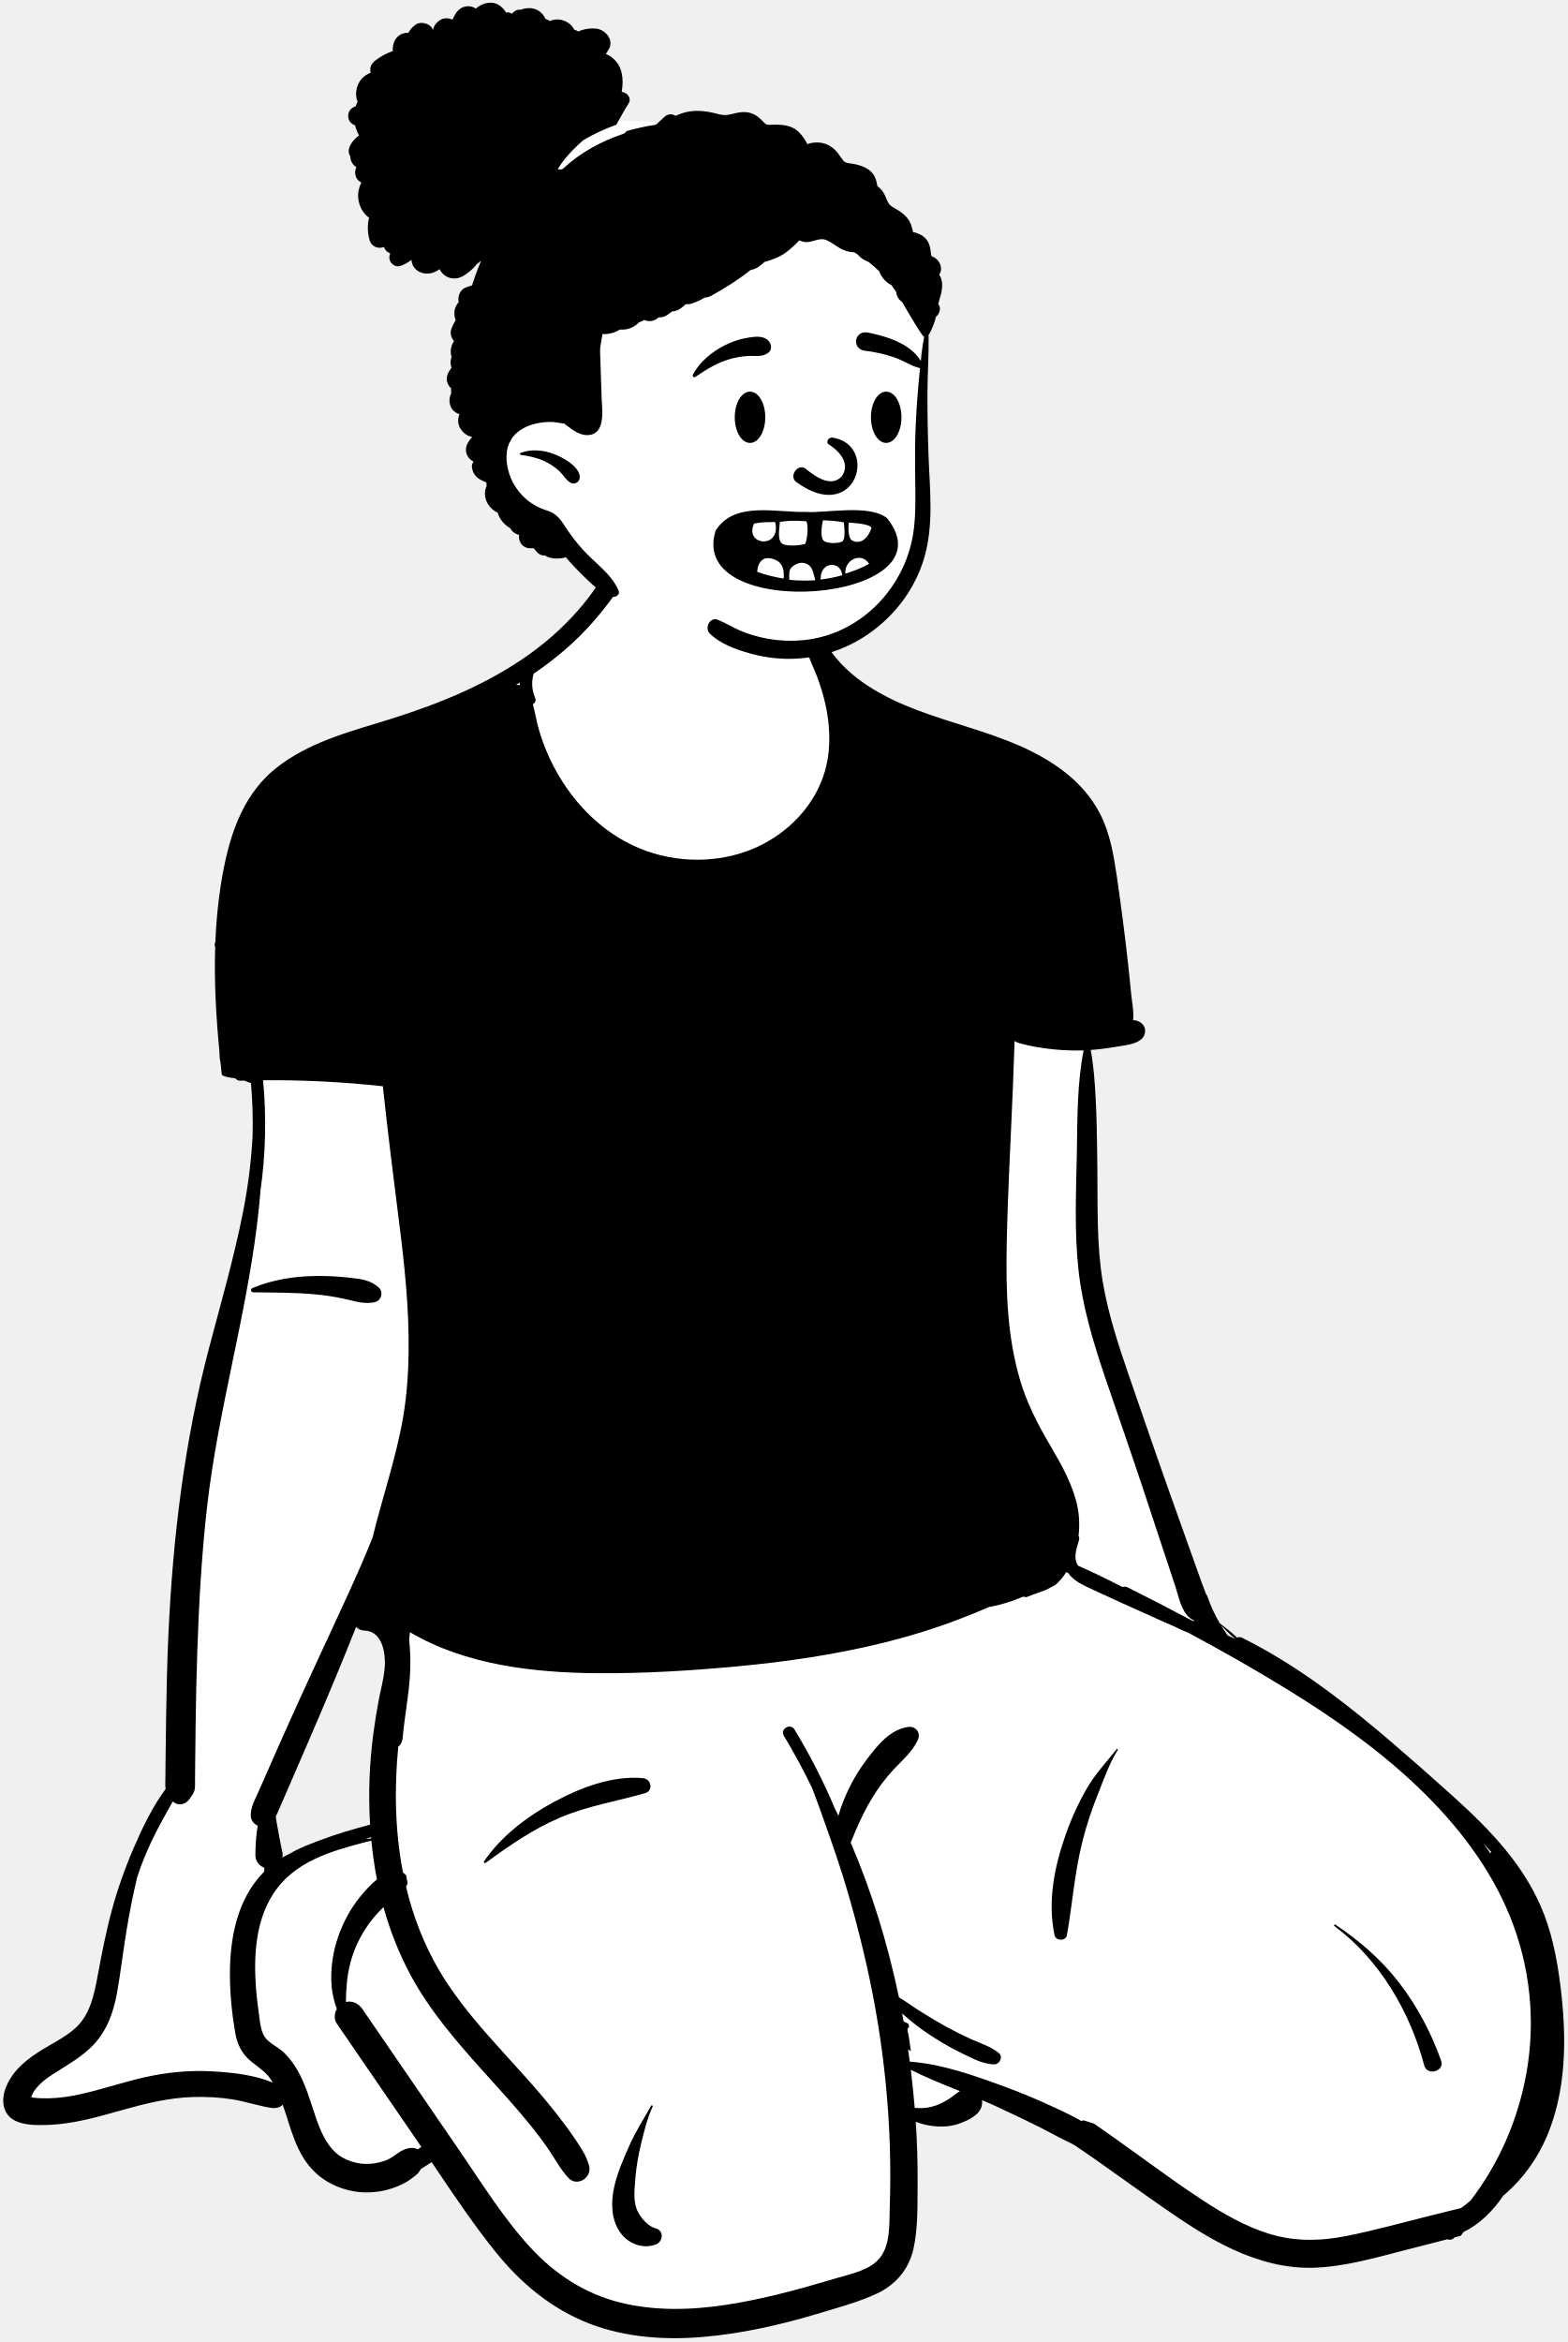
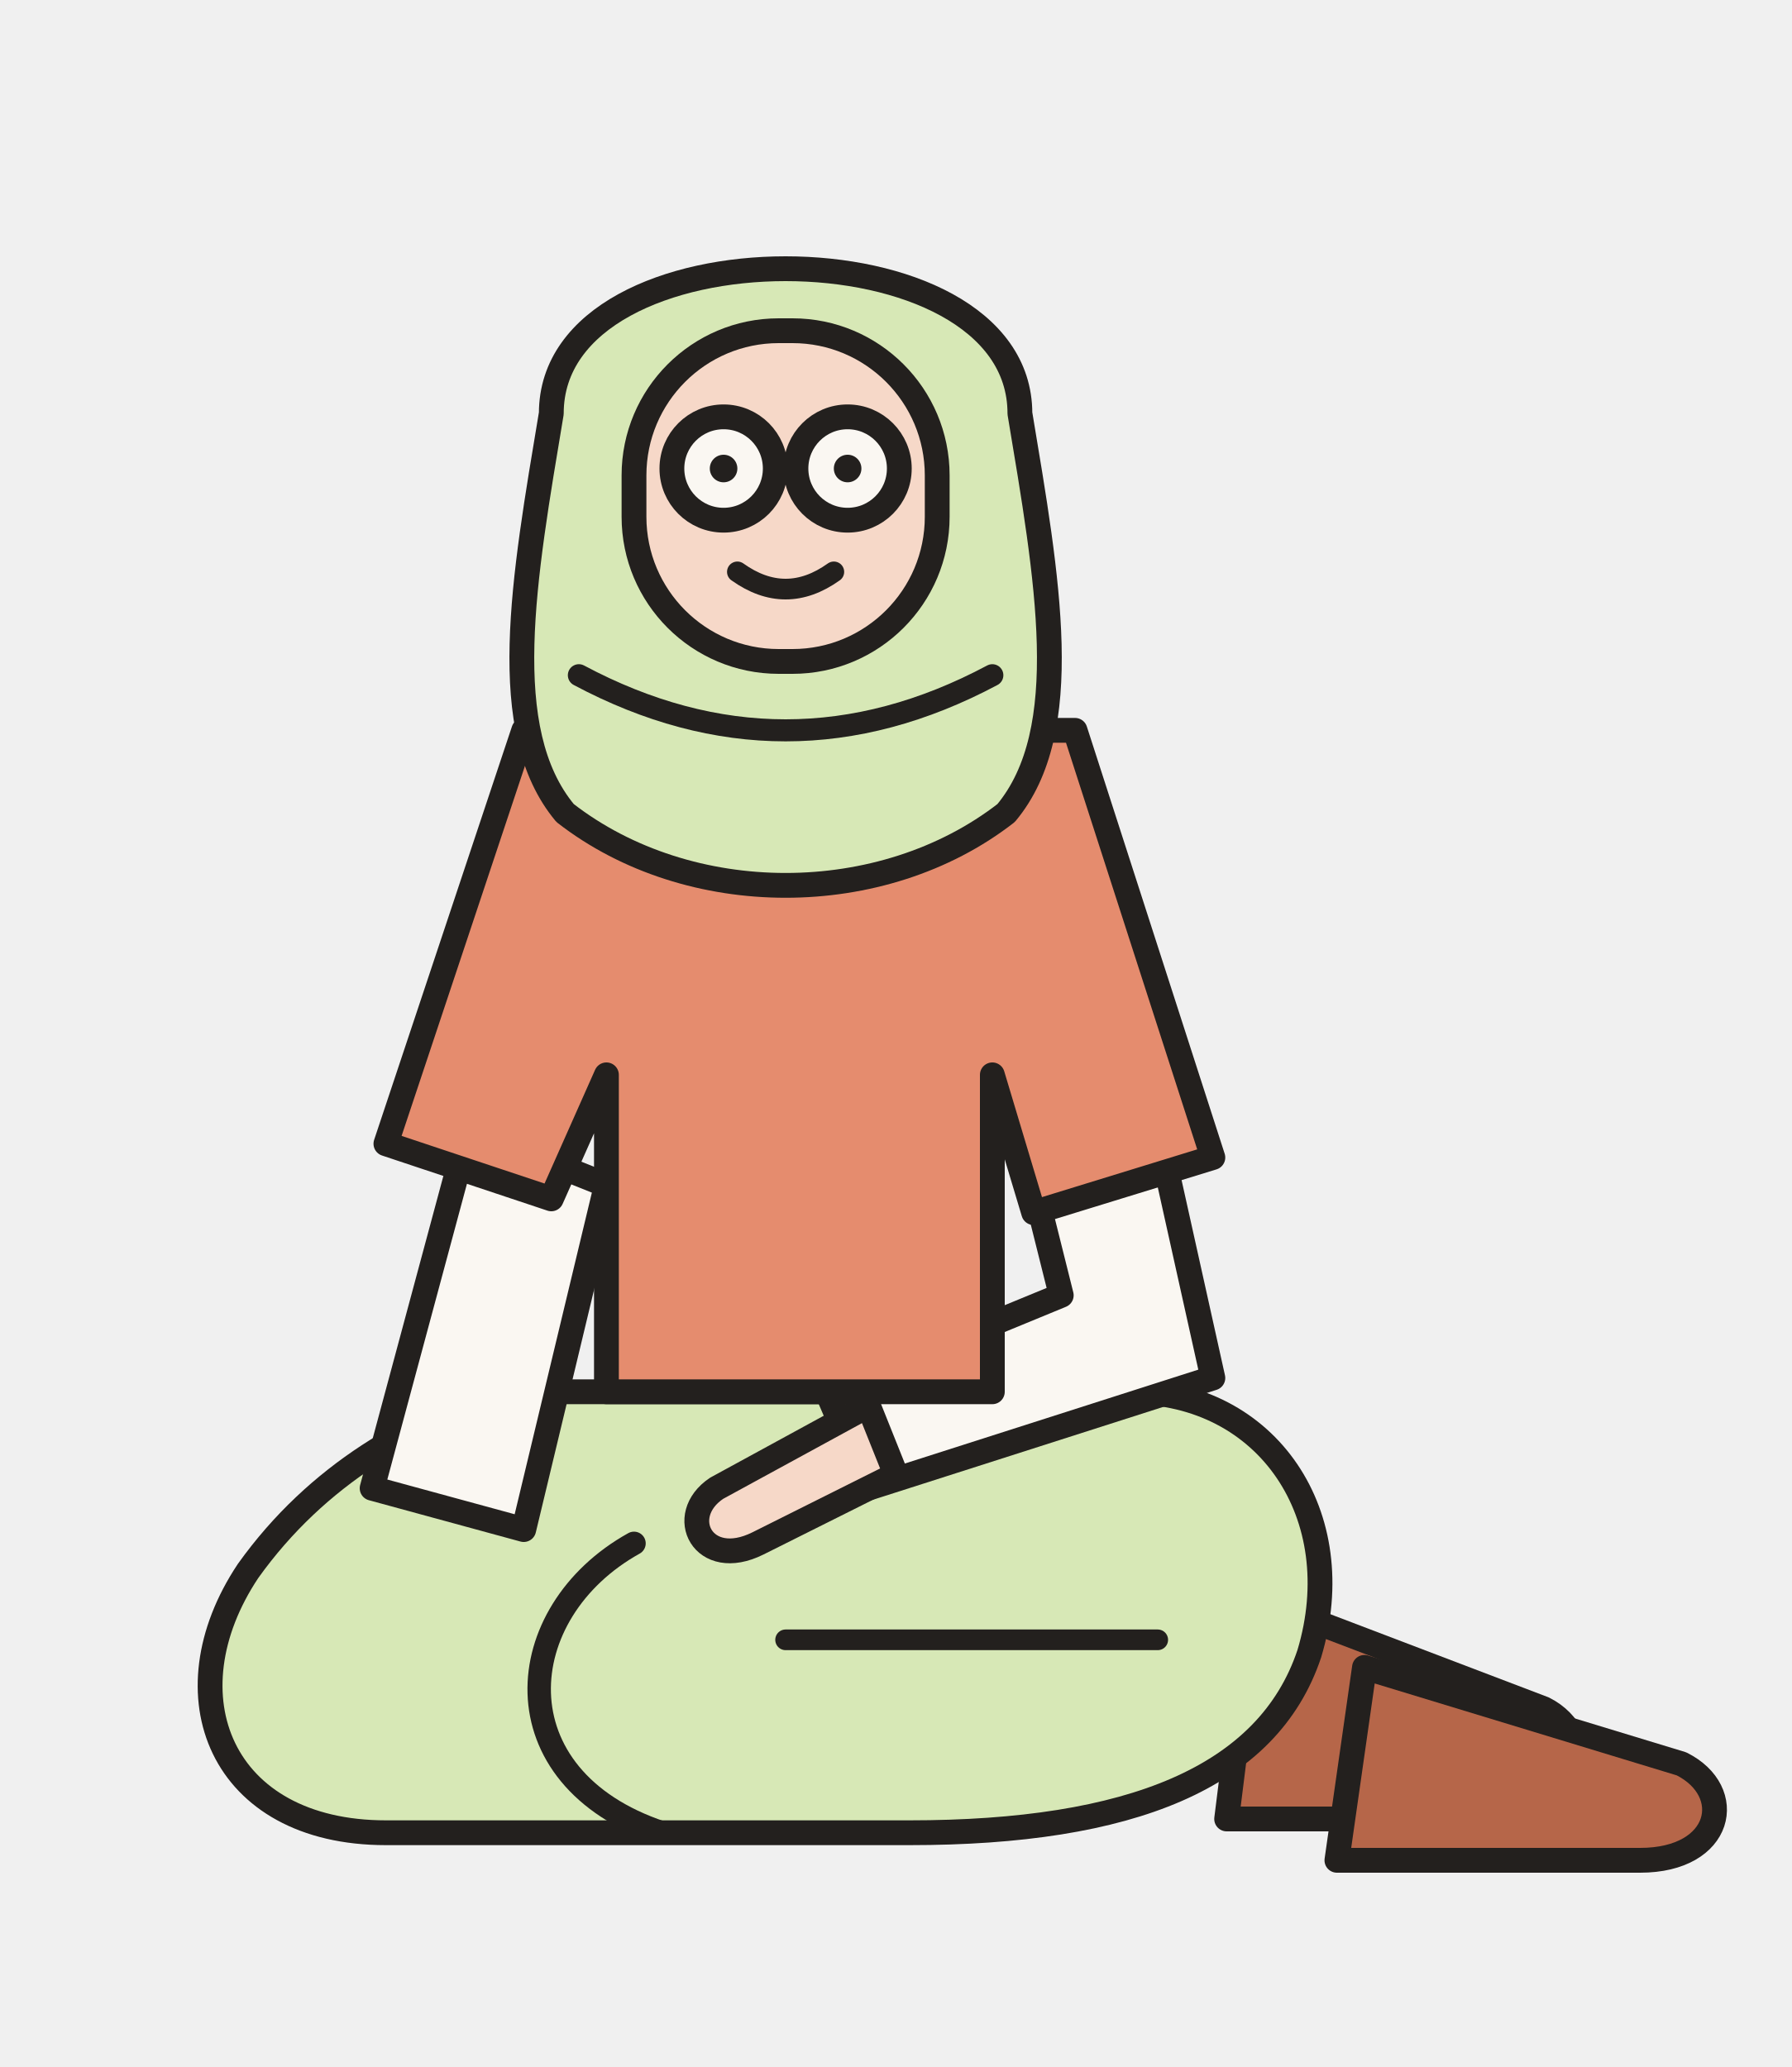
- <svg xmlns="http://www.w3.org/2000/svg" width="324px" height="484px" viewBox="0 0 324 484" version="1.1">
-   <g id="Introduction" stroke="none" stroke-width="1" fill="none" fill-rule="evenodd">
-     <g id="variations-sitting" transform="translate(-1741, -236)">
-       <g id="a-person/sitting" transform="translate(1743, 200)">
-         <g id="pose/sitting/hands_back-1" transform="translate(-20.31148, 159.5048)">
-           <path d="M90.908,211.97 C85.818,224.665 79.725,239.075 74.119,251.441 C74.568,255.359 76.253,259.366 74.934,263.29 C80.744,259.517 87.277,257.148 93.944,255.357 L94.319,257.864 C95.062,257.84 96.399,257.828 97.151,257.817 C97.034,256.82 96.875,255.042 96.803,254.037 L96.801,254.038 C95.871,243.233 97.608,232.17 99.73,221.611 C100.248,217.801 98.985,211.882 94.175,211.784 C93.46,211.893 92.282,209.962 91.848,209.588 L90.908,211.97 Z M158.176,358.009 C133.943,359.366 120.086,339.569 108.37,321.048 C107.137,321.864 105.771,322.776 104.525,323.514 C102.609,326.588 98.708,327.52 95.34,327.861 C83.337,328.474 80.766,317.713 77.787,308.455 C77.219,308.853 75.95,310.877 74.995,310.433 C69.605,309.24 64.358,307.814 58.643,308.17 C52.085,306.772 18.099,321.717 21.235,308.684 C22.767,303.016 31.199,300.33 35.542,296.417 C41.857,289.244 40.319,280.015 43.336,271.473 C45.844,262.904 48.774,254.831 54.198,246.954 C54.687,217.511 55.792,181.475 63.426,155.29 C68.293,136.913 74.323,117.914 72.006,98.631 L70.689,98.596 C70.113,98.27 69.228,98.024 68.522,98.133 C67.926,97.475 66.821,97.675 66.011,97.408 C64.551,83.788 63.988,72.131 65.84,59.775 C67.561,39.374 80.456,31.028 99.291,26.585 C119.99,19.806 134.034,12.898 144.758,-3.957 C146.786,-7.378 148.019,-11.427 150.721,-14.312 C157.432,-22.791 176.73,-21.393 181.714,-12.465 C183.89,-7.242 184.078,-1.146 185.733,4.284 C192.242,27.346 222.177,24.63 238.026,37.24 C245.002,42.405 247.25,50.38 248.155,58.498 C249.295,68.706 251.472,78.535 251.192,88.681 C251.92,88.819 253.587,88.301 253.869,89.343 C253.206,91.534 244.708,91.527 242.338,91.914 C245.455,108.396 242.628,124.947 245.134,141.481 C248.996,160.057 256.596,177.31 262.564,195.256 C264.861,201.187 266.399,207.545 269.816,212.946 L269.754,212.993 C270.295,213.889 270.887,214.76 271.502,215.6 C272.135,215.828 272.796,216.199 273.421,216.427 L273.56,216.193 L273.897,216.645 L274.889,216.227 C276.345,216.954 277.927,217.796 279.481,218.681 C298.578,230.252 311.074,241.992 326.047,256.53 L324.06,258.139 C324.783,259.144 325.659,260.473 326.362,261.532 C326.948,261.015 328.199,260.145 328.921,259.847 C341.687,274.998 343.248,301.262 337.03,317.228 C335.052,322.012 331.924,325.94 328.145,329.249 C326.584,331.591 323.78,334.825 320.196,336.379 C320.196,336.379 319.744,337.017 319.729,337.039 C319.538,337.065 318.364,337.334 318.295,337.607 C308.756,339.212 299.19,343.404 289.304,343.465 C273.182,343.325 259.328,330.255 246.396,321.624 C238.216,315.8 228.685,311.799 219.851,307.905 C220.51,311.262 220.323,312.414 216.667,313.683 C213.41,314.977 209.493,313.965 206.463,312.543 C206.542,318.108 206.987,323.664 206.833,329.599 C206.832,336.782 207.072,345.615 199.319,348.931 C186.117,354.124 171.199,357.853 158.176,358.009 L158.176,358.009 Z" id="🎨-Background" fill="#FFFFFF" />
-           <path d="M146.315,-11.08 C147.351,-13.059 150.483,-11.666 149.875,-9.582 C148.326,-4.276 144.607,0.74 141.019,4.871 C137.41,9.024 133.176,12.63 128.618,15.712 C128.118,17.402 128.226,19.028 128.903,20.677 C129.162,21.307 128.892,21.786 128.446,22.03 C128.903,23.72 129.185,25.482 129.662,27.159 C130.906,31.532 132.901,35.719 135.51,39.447 C140.203,46.159 146.849,51.28 154.884,53.255 C162.763,55.19 171.445,54.079 178.29,49.613 C184.456,45.59 188.86,39.276 189.583,31.865 C189.919,28.408 189.606,24.941 188.804,21.569 C188.378,19.781 187.829,18.025 187.183,16.307 C186.5,14.496 185.587,12.77 185.085,10.903 C185.038,10.732 185.026,10.561 185.038,10.391 C184.041,8.776 183.72,6.75 184.307,4.881 C184.336,4.789 184.372,4.704 184.415,4.628 C184.377,4.31 184.338,3.99 184.307,3.67 C184.179,2.397 184.22,1.15 184.159,-0.115 C184.097,-1.329 183.877,-2.399 183.956,-3.618 C183.966,-3.777 184.159,-3.823 184.249,-3.695 C185.048,-2.555 185.191,-1.492 185.594,-0.214 L185.639,-0.076 C186.085,1.294 186.434,2.656 186.806,4.049 C187.38,6.207 188.188,8.241 189.394,10.128 C191.504,13.426 194.426,16.096 197.691,18.232 C210.315,26.483 226.557,26.718 238.566,36.195 C241.454,38.474 243.96,41.329 245.647,44.609 C247.749,48.693 248.494,53.185 249.152,57.675 L249.264,58.437 C250.023,63.661 250.705,68.897 251.298,74.142 C251.593,76.743 251.864,79.35 252.116,81.957 C252.282,83.683 252.711,85.578 252.506,87.324 C252.736,87.327 252.965,87.352 253.19,87.416 C254.16,87.682 254.96,88.41 254.993,89.454 C255.076,92.17 251.184,92.46 249.201,92.789 L249.082,92.809 C247.317,93.114 245.537,93.352 243.749,93.483 C244.383,96.901 244.614,100.378 244.793,103.866 C244.966,107.21 245.028,110.566 245.071,113.919 L245.122,118.032 C245.211,125.798 244.947,133.702 246.237,141.387 C247.351,148.032 249.463,154.442 251.653,160.803 L252.572,163.463 C255.235,171.168 257.874,178.88 260.621,186.555 C261.995,190.393 263.362,194.237 264.732,198.078 C265.417,199.998 266.094,201.921 266.786,203.839 C267.04,204.538 267.328,205.235 267.584,205.936 C267.705,206.067 267.807,206.221 267.871,206.41 C268.525,208.349 269.382,210.19 270.405,211.939 C271.642,212.881 272.837,213.828 273.973,214.891 C273.983,214.899 273.988,214.912 273.996,214.922 C274.312,214.789 274.683,214.776 275.071,214.968 C276.661,215.759 278.225,216.599 279.767,217.47 C279.785,217.477 279.8,217.482 279.816,217.49 C279.821,217.495 279.823,217.5 279.826,217.506 C289.308,222.873 297.921,229.658 306.177,236.746 C310.37,240.347 314.525,244.001 318.624,247.709 C322.509,251.224 326.305,254.866 329.616,258.935 C332.907,262.978 335.669,267.39 337.516,272.278 C339.483,277.486 340.412,283.027 341.025,288.542 L341.063,288.887 C342.117,298.586 341.902,308.883 338.032,317.989 C336.095,322.544 333.212,326.598 329.483,329.865 C329.327,330.003 329.165,330.134 329.006,330.27 C326.898,333.386 324.12,336.195 320.804,337.757 L320.43,338.286 L320.43,338.286 L320.242,338.548 L318.942,338.881 L318.819,339.004 L318.819,339.004 C318.393,339.421 317.882,339.449 317.462,339.263 L312.938,340.426 L312.938,340.426 L308.413,341.588 C302.376,343.142 296.264,344.911 289.993,345.142 C284.117,345.359 278.479,343.813 273.175,341.383 C268.007,339.017 263.257,335.829 258.597,332.6 C254.065,329.46 249.607,326.214 245.096,323.041 C243.501,321.919 241.898,320.818 240.279,319.74 C239.924,319.556 239.573,319.373 239.223,319.202 L238.961,319.077 C237.335,318.311 235.763,317.413 234.162,316.595 C230.961,314.959 227.709,313.418 224.447,311.907 C223.405,311.423 222.349,310.962 221.287,310.514 C221.325,310.829 221.323,311.149 221.274,311.451 C220.956,313.523 218.545,314.616 216.801,315.28 C215.339,315.838 213.718,316.035 212.159,315.955 C210.607,315.876 209.035,315.566 207.588,314.982 C207.588,314.995 207.588,315.005 207.591,315.018 C207.871,319.149 207.983,323.298 207.969,327.439 L207.962,328.857 C207.943,332.927 207.997,337.168 207.134,341.147 C206.211,345.408 203.49,348.645 199.558,350.483 C196.112,352.096 192.362,353.148 188.713,354.237 L187.96,354.463 C180.011,356.864 171.866,358.747 163.576,359.453 C155.72,360.122 147.528,359.556 140.124,356.688 C132.18,353.61 125.807,348.215 120.529,341.619 C116.324,336.364 112.537,330.767 108.771,325.173 L107.533,323.333 C106.794,323.822 106.045,324.298 105.286,324.759 C105.035,325.256 104.673,325.704 104.155,326.119 C103.311,326.797 102.431,327.409 101.457,327.883 C99.42,328.872 97.276,329.422 95.016,329.555 C90.828,329.799 86.488,328.321 83.436,325.427 C79.469,321.661 78.476,316.337 76.745,311.451 C76.142,312.066 75.237,312.258 74.331,312.109 C71.61,311.674 68.989,310.763 66.255,310.335 C63.623,309.92 60.933,309.795 58.271,309.866 C53.178,310.004 48.337,311.218 43.466,312.588 L42.199,312.946 C37.776,314.195 33.285,315.395 28.675,315.61 L28.103,315.635 C25.914,315.72 23.271,315.709 21.36,314.721 C18.944,313.472 18.549,310.734 19.365,308.348 C20.537,304.906 23.202,302.553 26.177,300.627 C28.786,298.94 31.863,297.539 34.072,295.46 C36.955,292.742 37.788,288.627 38.485,284.886 L38.514,284.731 C39.355,280.193 40.23,275.691 41.435,271.233 C42.638,266.783 44.195,262.435 46.026,258.205 C47.816,254.064 49.861,249.855 52.543,246.206 C52.546,246.198 52.548,246.193 52.551,246.187 C52.523,246.039 52.5,245.888 52.489,245.724 C52.446,245.066 52.492,244.39 52.5,243.729 L52.538,239.486 L52.538,239.486 C52.566,236.739 52.6,233.994 52.646,231.246 C52.738,225.589 52.861,219.928 53.12,214.276 C54.036,194.278 56.403,174.445 61.523,155.059 C64.003,145.658 66.719,136.281 68.589,126.735 C69.597,121.591 70.235,116.454 70.52,111.294 C70.615,107.63 70.502,103.956 70.179,100.291 C69.992,100.286 69.794,100.24 69.594,100.135 C69.327,99.994 69.045,99.894 68.755,99.812 L67.996,99.833 L67.996,99.833 C67.553,99.846 67.229,99.669 67.024,99.405 C66.896,99.369 66.768,99.331 66.642,99.288 C65.906,99.239 65.178,99.082 64.449,98.821 C64.259,98.752 64.162,98.616 64.141,98.417 C64.054,97.628 63.969,96.837 63.887,96.046 C63.718,95.334 63.662,94.584 63.664,93.823 C62.974,86.643 62.559,79.401 62.787,72.19 C62.623,71.853 62.661,71.491 62.823,71.184 C62.977,67.34 63.318,63.51 63.905,59.702 L63.99,59.161 C65.397,50.325 67.982,41.202 75.219,35.358 C81.915,29.95 90.354,27.773 98.42,25.276 L99.138,25.053 C109.307,21.862 119.312,17.782 127.995,11.513 C131.98,8.635 135.63,5.26 138.769,1.48 C140.347,-0.417 141.77,-2.44 143.014,-4.571 C144.253,-6.686 145.181,-8.916 146.315,-11.08 Z M238.707,201.379 C238.076,202.369 237.327,203.268 236.463,204.036 C235.809,204.359 235.165,204.705 234.526,205.056 C234.057,205.22 233.593,205.391 233.131,205.57 C232.231,205.883 231.338,206.223 230.446,206.569 C230.233,206.546 230.02,206.51 229.817,206.449 C227.563,207.429 225.201,208.154 222.769,208.605 L222.728,208.61 L222.728,208.61 C220.743,209.475 218.735,210.282 216.734,211.05 C211.456,213.078 206.039,214.732 200.548,216.079 C190.75,218.481 180.73,219.928 170.691,220.868 C161.142,221.759 151.514,222.348 141.922,222.284 C128.705,222.197 114.481,220.584 103.049,213.803 C103.017,214.184 102.962,214.567 102.918,214.939 L102.875,215.337 C103.162,217.915 103.203,220.507 103.019,223.139 C102.726,227.326 101.906,231.453 101.539,235.633 C101.464,236.485 101.11,237.087 100.626,237.468 C99.79,246.126 99.951,254.981 101.608,263.5 C101.867,263.641 102.085,263.838 102.252,264.066 C102.329,264.586 102.429,265.096 102.56,265.598 C102.557,265.613 102.554,265.631 102.549,265.646 C102.477,265.925 102.37,266.181 102.239,266.42 C103.685,272.493 105.93,278.365 109.166,283.829 C113.057,290.39 118.166,296.068 123.275,301.698 L124.719,303.29 C127.551,306.412 130.365,309.554 132.978,312.862 C134.366,314.619 135.717,316.406 136.977,318.257 L137.422,318.912 C138.531,320.548 139.58,322.197 140.08,324.132 C140.698,326.526 137.605,328.503 135.82,326.608 C134.148,324.831 133.037,322.652 131.657,320.647 C130.39,318.808 129.039,317.033 127.625,315.302 C124.866,311.923 121.925,308.695 119.004,305.455 L117.901,304.229 C112.533,298.252 107.23,292.087 103.362,285.012 C100.872,280.457 98.961,275.622 97.576,270.634 C97.227,270.965 96.884,271.3 96.555,271.651 C94.698,273.633 93.185,275.896 92.067,278.372 C90.969,280.808 90.251,283.548 90.013,286.208 C89.892,287.545 89.815,288.884 89.802,290.223 C91.082,289.906 92.411,290.513 93.177,291.632 L97.209,297.511 L97.209,297.511 L105.202,309.165 L105.202,309.165 L113.193,320.818 C117.866,327.629 122.285,334.802 127.89,340.907 C132.983,346.456 139.136,350.491 146.482,352.335 C153.576,354.115 161.15,353.917 168.375,352.814 C175.931,351.661 183.353,349.643 190.669,347.46 L191.204,347.3 C194.22,346.396 198.193,345.669 200.237,343.027 C202.367,340.274 202.11,335.977 202.211,332.678 L202.215,332.541 C202.792,315.694 201.099,298.814 197.373,282.377 C195.511,274.168 193.271,266.017 190.496,258.069 L189.796,256.063 C188.628,252.72 187.451,249.376 186.187,246.065 C184.41,242.36 182.453,238.738 180.322,235.215 C179.465,233.799 181.684,232.514 182.535,233.922 C185.71,239.174 188.498,244.638 190.891,250.279 C191.13,250.761 191.366,251.245 191.599,251.729 C192.217,249.519 193.112,247.396 194.159,245.345 C195.446,242.82 197.073,240.485 198.876,238.298 L199.056,238.08 C200.898,235.874 202.966,233.885 205.926,233.394 C207.552,233.126 208.714,234.572 208.004,236.093 C206.842,238.577 204.862,240.208 203.028,242.165 C201.361,243.944 199.922,245.888 198.642,247.962 C197.311,250.113 196.195,252.418 195.2,254.74 C194.839,255.585 194.508,256.443 194.131,257.278 C198.499,267.42 201.743,278.071 204.015,288.81 C204.049,288.961 204.077,289.114 204.108,289.266 C205.521,290.087 206.873,291.125 208.224,291.964 L209.27,292.613 C210.665,293.476 212.066,294.332 213.503,295.124 C215.301,296.116 217.137,297.047 219.009,297.895 C221.02,298.807 223.057,299.393 224.78,300.796 C225.716,301.56 224.916,303.127 223.818,303.111 C221.944,303.084 220.258,302.351 218.591,301.545 L217.45,300.988 C215.47,300.031 213.544,298.97 211.684,297.795 C209.776,296.589 207.945,295.298 206.221,293.847 L205.743,293.444 C205.42,293.171 205.092,292.89 204.767,292.599 L204.97,293.681 C205.004,293.861 205.037,294.042 205.07,294.223 C205.39,294.4 205.713,294.566 206.034,294.725 C206.098,294.935 206.165,295.145 206.234,295.352 C205.983,295.521 205.813,295.824 205.898,296.177 C206.201,297.472 206.362,298.789 206.54,300.102 L206.585,300.43 L205.998,299.984 C206.124,300.84 206.239,301.698 206.352,302.555 C213.062,303.05 219.709,305.439 225.96,307.726 C229.469,309.008 232.898,310.466 236.283,312.04 L237.1,312.42 C238.462,313.057 239.821,313.712 241.131,314.442 C241.276,314.524 241.42,314.607 241.563,314.691 L241.777,314.819 L242.285,314.683 C243,314.906 243.713,315.133 244.426,315.364 C247.289,317.333 250.113,319.358 252.924,321.389 L256.04,323.642 C259.418,326.08 262.811,328.5 266.286,330.794 L266.81,331.139 C271.098,333.947 275.597,336.565 280.511,338.098 C285.838,339.762 291.196,339.667 296.633,338.584 C302.555,337.401 308.4,335.762 314.258,334.305 C316.279,333.803 318.301,333.304 320.324,332.805 C321.001,332.313 321.655,331.788 322.281,331.232 C328.167,323.573 332.091,314.485 333.8,304.947 C335.751,294.044 334.572,282.8 330.406,272.539 C326.298,262.42 319.496,253.608 311.663,246.083 C303.568,238.303 294.345,231.787 284.809,225.894 C277.989,221.682 271.006,217.718 263.932,213.926 C262.962,213.562 262.024,213.119 261.098,212.648 C259.231,211.841 257.374,211.019 255.53,210.172 C253.747,209.381 251.964,208.582 250.19,207.775 C248.772,207.132 247.357,206.482 245.944,205.829 L244.532,205.173 C243.077,204.497 241.562,203.875 240.302,202.858 C239.838,202.482 239.461,202.078 239.158,201.647 C239.01,201.558 238.856,201.471 238.707,201.379 Z M152.896,311.664 C153.012,311.459 153.304,311.638 153.207,311.845 C152.106,314.224 151.44,316.923 150.827,319.466 C150.273,321.76 149.857,324.066 149.658,326.416 L149.598,327.176 C149.425,329.31 149.166,331.728 150.198,333.67 C150.899,334.99 152.276,336.568 153.755,336.995 L153.845,337.019 C155.607,337.467 155.369,339.803 153.845,340.354 C150.934,341.401 147.854,340.039 146.261,337.496 C144.586,334.827 144.602,331.478 145.248,328.5 C145.902,325.486 147.22,322.524 148.48,319.717 C149.749,316.893 151.391,314.352 152.896,311.664 Z M95.068,256.876 L93.925,257.172 C86.669,259.059 79.066,261.232 74.77,267.904 C71.169,273.502 70.738,280.585 71.197,287.043 C71.303,288.536 71.459,290.028 71.669,291.511 L71.741,292.005 C71.987,293.647 72.056,295.762 72.885,297.221 C73.688,298.638 75.588,299.414 76.768,300.481 C78.009,301.605 79.051,303.011 79.871,304.466 C81.502,307.362 82.413,310.601 83.472,313.733 L83.584,314.06 C84.519,316.786 85.604,319.446 87.717,321.389 C88.543,322.15 89.753,322.805 90.864,323.158 C92.39,323.643 93.352,323.758 95.016,323.658 C96.017,323.596 97.666,323.195 98.62,322.71 C100.244,321.888 100.995,320.795 102.888,320.419 C103.462,320.304 104.114,320.403 104.655,320.682 C104.901,320.508 105.147,320.339 105.399,320.18 C105.142,319.804 104.886,319.428 104.629,319.054 L87.925,294.697 L87.925,294.697 C87.302,293.788 87.402,292.587 87.938,291.657 C87.766,291.214 87.622,290.774 87.502,290.367 C87.068,288.892 86.832,287.394 86.786,285.857 C86.696,282.767 87.194,279.668 88.204,276.747 C89.253,273.715 90.774,270.885 92.813,268.404 L93.006,268.172 C93.831,267.18 94.956,265.911 96.222,264.901 C95.937,263.439 95.691,261.969 95.488,260.494 C95.322,259.29 95.183,258.084 95.068,256.876 Z M206.565,304.24 C206.885,306.858 207.152,309.482 207.37,312.107 C208.83,312.255 210.297,312.125 211.746,311.615 C212.813,311.244 213.841,310.673 214.777,310.043 C215.454,309.584 216.039,309.055 216.719,308.647 L215.175,308.026 C212.26,306.851 209.358,305.646 206.565,304.24 Z M97.44,100.982 C89.22,100.084 80.956,99.669 72.69,99.741 C73.403,107.323 73.221,114.961 72.161,122.487 C71.969,124.94 71.708,127.375 71.407,129.782 C68.973,149.356 63.326,168.346 61.102,187.953 C59.968,197.939 59.422,207.975 59.081,218.015 C58.912,223.008 58.809,228.002 58.74,232.995 C58.704,235.574 58.676,238.155 58.653,240.733 L58.622,244.477 L58.622,244.477 C58.617,245.14 58.676,245.888 58.496,246.536 C58.33,247.141 57.936,247.641 57.57,248.143 L57.434,248.331 C56.57,249.552 55.047,249.727 54.026,248.781 C52.805,250.978 51.553,253.155 50.422,255.403 C48.947,258.338 47.65,261.354 46.655,264.471 C45.806,268.009 45.113,271.592 44.51,275.174 C43.777,279.512 43.284,283.891 42.52,288.223 C41.807,292.267 40.44,296.139 37.555,299.158 C35.3,301.513 32.466,303.091 29.745,304.832 L29.31,305.112 C28.188,305.838 27.357,306.423 26.39,307.395 C25.608,308.181 25.061,308.967 24.756,309.902 L24.973,309.957 C25.067,309.979 25.155,309.998 25.231,310.007 C26.295,310.127 27.375,310.156 28.444,310.132 C30.671,310.081 32.864,309.748 35.031,309.264 C39.478,308.271 43.795,306.778 48.237,305.779 C52.833,304.745 57.573,304.294 62.279,304.568 L62.764,304.597 C66.662,304.841 71.014,305.344 74.683,306.881 C74.519,306.601 74.347,306.327 74.165,306.056 C73.275,304.745 71.72,303.703 70.353,302.625 C68.419,301.099 67.365,299.109 66.947,296.697 C66.265,292.766 65.857,288.741 65.834,284.749 C65.788,277.115 67.304,268.954 72.877,263.326 C72.892,263.313 72.908,263.298 72.923,263.283 C72.936,263.019 72.944,262.758 72.946,262.494 C71.884,262.102 71.082,261.098 71.095,259.879 C71.118,257.836 71.23,255.793 71.574,253.777 C70.766,253.442 70.146,252.686 70.14,251.644 C70.133,249.948 70.975,248.462 71.656,246.946 L71.715,246.812 C72.328,245.427 72.941,244.039 73.554,242.651 L76.002,237.104 C76.41,236.179 76.819,235.255 77.23,234.332 C81.5,224.737 86.009,215.255 90.369,205.701 C92.098,201.914 93.778,198.103 95.322,194.237 C96.34,190.03 97.581,185.879 98.735,181.707 C99.884,177.546 100.964,173.36 101.675,169.099 C102.411,164.689 102.716,160.211 102.767,155.742 C102.87,146.86 101.93,137.984 100.813,129.181 L100.739,128.594 C99.566,119.399 98.433,110.203 97.44,100.982 Z M294.13,274.544 C293.948,274.409 294.117,274.101 294.312,274.232 C299.175,277.474 303.761,281.425 307.344,286.054 C311.16,290.981 314.097,296.494 316.177,302.361 C316.951,304.553 313.271,305.598 312.676,303.324 C309.772,292.262 303.412,281.43 294.13,274.544 Z M249.141,237.95 C249.235,237.832 249.425,237.986 249.348,238.111 C247.648,240.85 246.584,243.859 245.407,246.841 L245.17,247.437 C243.952,250.472 242.921,253.613 242.103,256.778 C240.438,263.213 239.979,269.866 238.84,276.401 C238.615,277.694 236.527,277.648 236.265,276.401 C234.806,269.382 236.24,262.24 238.594,255.585 C239.766,252.272 241.21,249.086 242.975,246.044 C244.678,243.107 247.032,240.592 249.141,237.95 Z M132.614,248.991 L132.969,248.799 C138.444,245.864 144.935,243.411 151.204,243.967 C152.937,244.121 153.422,246.561 151.627,247.079 C145.774,248.766 139.829,249.688 134.181,252.077 C128.536,254.464 123.604,257.892 118.684,261.482 C118.489,261.626 118.223,261.347 118.354,261.155 C121.878,255.992 127.169,251.954 132.614,248.991 Z M91.926,212.694 C90.549,216.184 89.117,219.654 87.689,223.121 C85.815,227.664 83.878,232.187 81.927,236.699 L77.978,245.816 L77.978,245.816 C77.407,247.13 76.837,248.446 76.268,249.76 C75.955,250.485 75.678,251.211 75.308,251.88 C75.386,252.357 75.433,252.775 75.473,253.004 L75.48,253.045 C75.857,255.076 76.193,257.114 76.645,259.129 C76.742,259.559 76.745,259.987 76.668,260.391 C77.217,260.066 77.778,259.769 78.355,259.495 C80.31,258.315 82.616,257.511 84.57,256.763 C87.912,255.485 91.356,254.515 94.806,253.573 C94.416,247.263 94.657,240.918 95.496,234.641 C95.794,232.434 96.137,230.235 96.553,228.045 C96.961,225.902 97.543,223.769 97.786,221.6 C98.104,218.778 97.602,213.721 93.821,213.486 L93.706,213.48 C92.9,213.449 92.308,213.142 91.926,212.694 Z M324.9,257.409 C325.382,258.084 325.851,258.768 326.31,259.459 C326.392,259.395 326.482,259.336 326.577,259.288 C326.031,258.653 325.469,258.025 324.9,257.409 Z M95.004,256.174 L93.865,256.489 L93.865,256.489 C94.255,256.479 94.642,256.469 95.029,256.463 C95.019,256.366 95.011,256.271 95.004,256.174 Z M270.657,212.359 C271.037,212.986 271.44,213.603 271.866,214.206 L272.08,214.507 L272.88,214.843 C272.996,214.888 273.096,214.947 273.186,215.014 C273.304,215.06 273.424,215.104 273.542,215.147 C272.526,214.266 271.585,213.326 270.657,212.359 Z M228.019,91.618 C227.917,94.801 227.791,97.981 227.663,101.162 C227.235,111.83 226.616,122.502 226.396,133.178 L226.382,133.899 C226.208,143.274 226.478,152.743 229.176,161.798 C230.521,166.315 232.581,170.4 234.938,174.458 L235.77,175.884 C237.923,179.589 240.054,183.452 240.967,187.653 C241.39,189.597 241.482,191.753 241.236,193.896 C241.382,194.147 241.431,194.467 241.315,194.836 L241.113,195.486 C240.702,196.826 240.3,198.37 240.9,199.65 C240.969,199.799 241.051,199.937 241.141,200.07 L242.543,200.697 C243.244,201.011 243.945,201.329 244.642,201.658 C246.553,202.561 248.443,203.514 250.323,204.479 C250.633,204.354 251,204.349 251.377,204.538 C255.75,206.735 260.113,208.976 264.442,211.278 L265.132,211.578 L265.132,211.578 C265.086,211.488 265.045,211.401 265.001,211.311 C264.745,211.216 264.506,211.081 264.293,210.904 C262.404,209.33 262.004,206.701 261.271,204.436 L259.151,198.032 C257.71,193.684 256.271,189.333 254.837,184.982 C252.295,177.272 249.602,169.608 246.986,161.921 L246.715,161.121 C244.28,153.915 242.084,146.658 241.236,139.07 C240.336,131.019 240.731,122.861 240.879,114.782 L240.893,113.959 C241,107.223 240.971,100.207 242.282,93.567 C241.995,93.577 241.705,93.585 241.415,93.59 C239.056,93.623 236.724,93.477 234.385,93.155 C233.141,92.983 231.9,92.783 230.677,92.497 C230.064,92.353 229.445,92.207 228.84,92.03 C228.468,91.921 228.268,91.767 228.019,91.618 Z M83.531,140.194 C85.614,140.165 87.701,140.255 89.776,140.465 L90.856,140.58 C92.968,140.811 95.017,141.09 96.643,142.619 C97.602,143.525 97.132,145.249 95.863,145.569 C93.637,146.132 91.557,145.351 89.384,144.89 C87.373,144.46 85.342,144.15 83.29,143.971 C79.079,143.602 74.867,143.618 70.643,143.566 C70.087,143.561 70.076,142.86 70.523,142.67 C74.613,140.952 79.11,140.253 83.531,140.194 Z M125.735,17.559 C125.484,17.71 125.238,17.869 124.984,18.017 C125.255,18.014 125.502,18.051 125.735,18.115 C125.73,17.93 125.73,17.743 125.735,17.559 Z" id="🖍-Ink" fill="#000000" />
-         </g>
-         <g id="Head" stroke-width="1" transform="translate(86.51184, 45.072)">
-           <g id="head/Bun">
-             <path d="M37.485,15.992 C75.493,14.126 101.281,44.057 102.39,55.992 C103.16,64.278 102.638,75.327 102.638,82.73 C102.638,86.509 104.547,97.996 102.39,103.504 C97.589,115.763 92.165,125.366 77.135,125.366 C62.105,125.366 39.193,117.587 31.325,107.554 C29.889,105.723 12.039,92.314 12.039,81.774 C12.039,59.286 10.365,17.324 37.485,15.992 Z" id="🎨-Background" fill="#FFFFFF" />
-             <path d="M11.556,-8.295 C13.722,-8.971 15.105,-7.998 16.091,-6.49 C16.309,-6.532 16.519,-6.53 16.753,-6.473 C16.811,-6.459 16.951,-6.406 17.057,-6.365 C17.139,-6.33 17.213,-6.289 17.285,-6.245 L17.327,-6.267 L17.327,-6.267 C17.489,-6.444 17.66,-6.606 17.844,-6.736 C18.259,-7.028 18.686,-7.113 19.09,-7.053 L19.278,-7.122 L19.278,-7.122 C20.881,-7.68 22.62,-7.421 23.707,-6.042 C23.917,-5.776 24.087,-5.479 24.232,-5.166 C24.558,-5.059 24.864,-4.905 25.128,-4.715 C25.313,-4.802 25.508,-4.875 25.718,-4.929 C26.901,-5.232 28.143,-4.946 29.107,-4.222 C29.577,-3.87 29.922,-3.428 30.184,-2.925 C30.482,-2.855 30.777,-2.729 31.053,-2.56 C31.29,-2.678 31.531,-2.789 31.778,-2.865 C32.681,-3.142 33.65,-3.244 34.589,-3.174 C36.615,-3.024 38.573,-0.714 37.22,1.27 L37.178,1.33 C37.006,1.569 36.857,1.816 36.718,2.067 C37.203,2.278 37.67,2.559 38.101,2.913 C40.211,4.639 40.401,7.301 40.006,9.812 L39.989,9.916 L39.994,9.916 C41.115,10.022 42.083,11.192 41.421,12.291 L41.388,12.343 C40.492,13.726 39.724,15.253 38.867,16.709 C36.497,17.562 34.212,18.612 32.06,19.885 C30.72,21.058 29.444,22.297 28.321,23.676 C27.761,24.365 27.246,25.094 26.773,25.849 C27.151,26.031 27.619,26.022 28.014,25.656 C31.53,22.403 35.777,20.12 40.299,18.59 C40.625,18.48 40.839,18.272 40.958,18.026 C42.966,17.455 45.009,17.012 47.072,16.699 C47.641,16.157 48.237,15.64 48.803,15.101 C49.526,14.414 50.431,14.424 51.108,14.856 C51.444,14.703 51.788,14.568 52.136,14.446 L52.353,14.373 C52.443,14.343 52.529,14.309 52.618,14.282 C55.039,13.543 57.253,13.817 59.635,14.424 L59.94,14.504 C61.05,14.798 61.748,14.751 62.823,14.48 L62.944,14.449 C64.087,14.151 65.308,13.931 66.476,14.244 C67.697,14.572 68.508,15.301 69.34,16.182 L69.423,16.271 C69.812,16.686 70.036,16.731 70.544,16.721 L71.089,16.705 C73.143,16.648 75.156,16.735 76.695,18.322 C77.263,18.909 77.874,19.739 78.24,20.497 L78.293,20.611 C78.31,20.647 78.326,20.678 78.34,20.706 C78.56,20.67 78.904,20.531 79.067,20.499 C81.307,20.065 83.175,20.733 84.613,22.496 C84.927,22.881 85.403,23.638 85.732,24.055 C85.847,24.152 85.956,24.257 86.059,24.367 C86.599,24.711 87.364,24.689 87.969,24.81 C89.619,25.138 91.383,25.765 92.221,27.332 C92.572,27.987 92.702,28.702 92.849,29.418 C93.404,29.781 93.839,30.306 94.176,30.873 C94.586,31.563 94.761,32.407 95.233,33.057 C95.576,33.53 96.101,33.783 96.6,34.072 L96.79,34.183 C98.268,35.062 99.425,36.037 99.912,37.759 L99.954,37.913 C100.033,38.176 100.31,38.929 100.069,38.816 C100.277,38.931 100.63,38.971 100.819,39.033 C101.845,39.372 102.736,39.92 103.282,40.881 C103.698,41.613 103.773,42.375 103.892,43.182 L103.943,43.507 C103.956,43.586 103.971,43.678 103.987,43.766 L104.003,43.854 L104.006,43.856 C104.192,43.936 104.375,44.023 104.554,44.116 C105.404,44.616 105.985,45.483 105.985,46.487 C105.985,46.974 105.832,47.354 105.61,47.693 C105.79,47.964 105.929,48.253 106.034,48.575 C106.24,49.205 106.254,49.893 106.185,50.544 C106.102,51.325 105.901,52.037 105.665,52.783 C105.573,53.071 105.537,53.473 105.399,53.748 C105.652,54.07 105.803,54.464 105.757,54.853 C105.69,55.409 105.436,56.058 104.931,56.37 C104.685,57.585 104.154,58.826 103.632,59.818 C103.572,59.934 103.499,60.036 103.419,60.121 C103.491,64.085 103.201,68.077 103.18,72.035 C103.158,76.345 103.248,80.657 103.399,84.961 C103.652,92.095 104.557,99.472 102.448,106.428 C100.723,112.122 97.267,117.01 92.634,120.716 C87.889,124.507 82.17,126.701 76.096,127.044 C73.007,127.216 69.865,126.866 66.876,126.067 L66.556,125.98 C63.664,125.187 60.315,123.975 58.187,121.853 C57.063,120.731 58.199,118.355 59.847,119.008 C61.479,119.657 62.944,120.616 64.564,121.292 C66.01,121.895 67.52,122.358 69.05,122.699 C72.116,123.387 75.369,123.538 78.486,123.11 C89.74,121.572 98.509,112.24 100.239,101.174 C100.718,98.11 100.709,94.995 100.677,91.899 L100.641,88.506 C100.614,85.668 100.604,82.828 100.708,79.991 C100.841,76.34 101.099,72.691 101.445,69.056 L101.626,67.164 C101.84,64.951 102.08,62.72 102.496,60.537 C102.156,60.555 99.471,55.969 97.981,53.406 C97.437,52.975 96.978,52.44 96.8,51.748 C96.764,51.603 96.745,51.457 96.733,51.311 C96.409,50.804 96.068,50.309 95.708,49.829 L95.63,49.794 C95.569,49.767 95.522,49.744 95.494,49.728 C94.709,49.283 94.052,48.609 93.603,47.828 C93.452,47.565 93.328,47.29 93.227,47.008 C92.586,46.381 91.916,45.782 91.212,45.22 C91.143,45.165 91.071,45.113 91.001,45.059 C90.105,44.725 89.318,44.222 88.744,43.497 C88.505,43.349 88.263,43.203 88.02,43.061 C87.289,43.054 86.551,42.884 85.832,42.59 C84.519,42.051 83.469,40.986 82.149,40.492 C80.753,39.971 79.282,41.156 77.799,40.942 C77.421,40.888 77.045,40.773 76.696,40.606 C75.861,41.489 74.974,42.322 73.997,43.051 C72.579,44.109 71.128,44.593 69.484,45.071 C68.669,45.843 67.757,46.591 66.657,46.701 C64.111,48.733 61.388,50.448 58.523,52.039 C58.062,52.295 57.604,52.411 57.169,52.414 C56.27,52.977 55.289,53.41 54.253,53.71 C53.928,53.804 53.593,53.824 53.264,53.784 L52.365,54.515 L52.365,54.515 C51.739,55.024 51.072,55.267 50.433,55.283 C50.044,55.58 49.641,55.861 49.227,56.132 C48.783,56.422 48.207,56.542 47.628,56.507 C46.744,57.371 45.598,57.461 44.638,57.064 C44.506,57.141 44.37,57.214 44.218,57.286 C44.011,57.384 43.795,57.466 43.574,57.533 C42.573,58.61 41.108,59.175 39.64,59.027 C38.544,59.698 37.267,60.047 36.02,59.968 C35.83,60.923 35.672,61.881 35.539,62.842 L35.525,63.546 C35.524,63.661 35.524,63.75 35.525,63.808 L35.526,63.831 C35.648,66.919 35.715,70.007 35.835,73.095 L35.846,73.339 C35.984,76.036 36.648,80.954 32.678,80.847 C31.198,80.807 29.73,79.719 28.578,78.825 L28.415,78.698 C28.327,78.63 28.236,78.559 28.145,78.488 C27.284,78.376 26.435,78.167 25.566,78.135 C24.492,78.098 23.364,78.208 22.318,78.451 C20.473,78.879 18.687,79.718 17.484,81.238 C17.378,81.37 17.281,81.511 17.188,81.651 C17.102,81.939 16.957,82.204 16.764,82.435 C15.625,84.991 16.283,88.369 17.541,90.708 C19.041,93.493 21.414,95.419 24.398,96.389 L24.547,96.437 C26.586,97.073 27.366,98.305 28.474,100.018 C29.513,101.625 30.704,103.123 31.982,104.545 C34.457,107.297 37.931,109.568 39.37,113.051 C39.661,113.752 38.828,114.413 38.184,114.233 C35.659,113.524 33.888,111.729 32.053,109.944 C30.782,108.707 29.561,107.421 28.414,106.07 C28.174,106.181 27.909,106.256 27.634,106.289 C26.418,106.438 25.163,106.376 24.099,105.722 C23.608,105.766 23.097,105.596 22.717,105.249 C22.369,104.929 22.068,104.584 21.814,104.216 C21.429,104.25 21.05,104.26 20.689,104.2 C20.515,104.184 20.346,104.138 20.191,104.063 C19.904,103.949 19.631,103.775 19.381,103.506 C18.874,102.963 18.679,102.195 18.773,101.466 C18.673,101.445 18.573,101.419 18.475,101.386 C17.8,101.157 17.28,100.704 16.948,100.088 C16.354,99.755 15.819,99.304 15.414,98.825 C14.921,98.242 14.549,97.584 14.33,96.858 C14.104,96.753 13.885,96.632 13.675,96.49 C12.169,95.472 11.307,93.562 11.898,91.796 L11.918,91.741 C11.948,91.661 12.003,91.526 12.069,91.373 C12.06,91.248 12.05,91.124 12.043,90.999 L12.022,90.623 L12.022,90.623 L11.72,90.495 L11.72,90.495 C10.216,89.898 9.199,89.091 9.018,87.401 C8.98,87.051 9.116,86.695 9.331,86.397 L9.33,86.303 L9.33,86.303 C9.232,86.252 9.139,86.201 9.057,86.148 C8.237,85.625 7.733,84.688 7.789,83.718 C7.841,82.835 8.331,82.13 8.882,81.479 L9.04,81.296 C9.053,81.281 9.068,81.264 9.083,81.247 L8.719,81.132 C8.482,81.057 8.266,80.982 8.11,80.895 C7.507,80.558 6.996,80.102 6.681,79.522 C6.635,79.451 6.588,79.38 6.546,79.303 C6.139,78.562 6.086,77.612 6.349,76.816 C6.38,76.722 6.42,76.634 6.461,76.546 C5.353,76.156 4.499,75.349 4.397,73.863 C4.356,73.279 4.484,72.697 4.763,72.198 C4.701,71.862 4.688,71.514 4.728,71.17 C4.338,70.802 4.035,70.359 3.9,69.818 C3.644,68.797 4.113,67.825 4.809,66.934 C4.551,66.229 4.538,65.434 4.833,64.725 C4.719,64.371 4.655,63.997 4.651,63.612 C4.644,62.761 4.906,62.05 5.33,61.446 C4.734,60.718 4.451,59.751 4.803,58.845 C5.053,58.201 5.34,57.611 5.67,57.066 C5.497,56.65 5.396,56.185 5.396,55.665 C5.396,54.728 5.747,53.986 6.285,53.379 C6.052,52.27 6.526,50.919 7.561,50.431 C7.951,50.247 8.473,50.055 9.048,49.905 C9.264,49.231 9.49,48.56 9.728,47.894 C10.103,46.846 10.506,45.812 10.933,44.79 C10.687,45.005 10.429,45.206 10.162,45.388 C9.318,46.459 8.2,47.387 7.26,47.942 C5.396,49.043 3.265,48.39 2.345,46.548 C1.48,47.193 0.442,47.574 -0.665,47.444 C-1.92,47.296 -3.068,46.484 -3.381,45.218 C-3.427,45.034 -3.454,44.836 -3.457,44.637 C-4.177,45.149 -4.93,45.62 -5.756,45.889 C-6.809,46.233 -7.883,45.409 -8.022,44.382 C-8.077,43.975 -8.001,43.616 -7.838,43.312 L-7.941,43.272 C-7.958,43.265 -7.975,43.257 -7.992,43.249 C-8.544,42.991 -8.972,42.518 -9.176,41.972 C-10.371,42.434 -11.739,41.893 -12.118,40.58 C-12.57,39.02 -12.597,37.44 -12.244,35.921 C-13.51,35.002 -14.335,33.457 -14.476,31.841 C-14.578,30.682 -14.301,29.612 -13.813,28.622 C-15.01,28.175 -15.422,26.608 -14.853,25.478 C-15.609,25.046 -16.102,24.13 -16.113,23.238 C-16.451,22.727 -16.559,22.069 -16.279,21.332 C-15.909,20.361 -15.157,19.548 -14.296,18.911 C-14.671,18.258 -14.951,17.546 -15.124,16.81 C-15.837,16.601 -16.413,16.025 -16.531,15.159 C-16.678,14.074 -15.962,13.154 -14.999,12.911 C-14.893,12.581 -14.762,12.257 -14.601,11.947 C-15.077,10.82 -15.007,9.395 -14.393,8.163 C-13.849,7.074 -12.964,6.408 -11.898,5.947 C-12.169,5.021 -11.81,4.097 -10.907,3.408 C-9.805,2.567 -8.597,1.923 -7.326,1.469 C-7.439,-0.039 -6.808,-1.584 -5.316,-2.109 C-4.917,-2.25 -4.501,-2.302 -4.079,-2.3 C-3.773,-2.965 -3.262,-3.506 -2.594,-3.985 C-1.585,-4.709 0.302,-4.267 0.862,-3.131 L0.89,-3.073 C0.918,-3.008 0.949,-2.95 0.978,-2.887 C1.091,-3.439 1.355,-3.959 1.779,-4.386 C2.839,-5.454 3.958,-5.474 5.035,-5.017 C5.233,-5.507 5.472,-5.972 5.763,-6.397 C6.819,-7.941 8.563,-8.137 9.841,-7.302 C10.353,-7.751 10.924,-8.098 11.556,-8.295 Z M19.106,84.52 C21.232,83.689 23.813,83.935 25.914,84.733 L26.068,84.793 C27.924,85.526 30.939,87.156 31.303,89.24 C31.491,90.32 30.463,91.254 29.42,90.686 C28.512,90.192 28.003,89.198 27.281,88.477 C26.566,87.763 25.766,87.19 24.894,86.686 C23.073,85.637 21.16,85.229 19.106,84.926 C18.876,84.894 18.938,84.586 19.106,84.52 Z" id="🖍-Ink" fill="#000000" />
-           </g>
-           <g id="face/Smile-Teeth-Gap" transform="translate(39.87067, 46.5744)" fill="#000000">
-             <path d="M42.833,36.15 C44.727,37.299 47.612,39.979 45.575,42.828 C43.177,45.341 39.725,42.46 38.024,41.157 C36.446,40.148 34.674,42.744 36.137,43.923 C48.431,53.012 53.419,36.45 43.791,34.798 C42.731,34.616 42.337,35.794 42.833,36.15 Z M25.725,14.23 L26.196,14.148 L26.437,14.107 C27.847,13.874 29.519,13.719 30.493,14.824 C31.039,15.444 31.227,16.596 30.493,17.19 C29.201,18.234 27.773,17.829 26.225,17.918 C24.949,17.991 23.723,18.202 22.494,18.553 C19.797,19.322 17.6,20.727 15.298,22.269 C14.996,22.472 14.687,22.086 14.831,21.803 C16.161,19.204 18.737,17.068 21.317,15.766 C22.694,15.071 24.201,14.495 25.725,14.23 Z M38.197,50.148 C42.317,50.447 51.247,48.482 54.955,51.429 C68.929,68.853 13.528,73.333 19.512,54.056 C23.322,47.822 32.088,50.328 38.197,50.148 Z M37.49,60.667 C36.471,60.584 35.235,61.39 34.936,62.013 C34.636,62.636 34.752,63.952 34.761,64.18 C36.543,64.36 38.34,64.387 40.126,64.27 C39.662,62.737 39.647,60.899 37.49,60.667 Z M45.717,63.239 C45.431,61.336 44.067,60.885 42.964,61.171 C41.835,61.463 41.173,62.76 41.245,63.915 C41.249,63.995 41.203,64.063 41.173,64.127 C42.707,63.946 44.227,63.648 45.717,63.239 Z M33.08,61.011 C32.438,60.035 30.903,59.564 29.919,59.736 C28.314,60.074 28.124,62.111 28.124,62.526 C29.604,63.09 31.175,63.464 32.678,63.762 C32.98,63.821 33.282,63.875 33.585,63.925 L33.605,63.678 C33.641,63.148 33.668,61.905 33.08,61.011 Z M51.242,60.85 C49.596,58.307 46.057,60.128 46.35,62.906 C46.664,62.808 46.977,62.704 47.289,62.596 C48.582,62.145 50.001,61.61 51.242,60.85 Z M38.282,52.087 C36.067,51.888 34.25,51.955 32.806,52.223 L32.762,52.705 C32.602,54.375 32.396,56.017 33.275,56.69 C33.988,57.235 36.356,57.183 37.944,56.788 C38.336,56.69 38.846,53.225 38.282,52.087 Z M41.707,51.888 C41.352,53.535 41.185,55.534 41.897,56.127 C42.65,56.754 45.073,56.669 45.706,56.252 C46.261,55.886 46.246,54.205 46.041,52.318 C44.814,52.029 42.677,51.888 41.707,51.888 Z M31.827,52.239 L31.101,52.246 L30.691,52.251 C29.653,52.27 28.533,52.33 27.475,52.56 C25.372,57.098 33.051,57.882 31.865,52.407 L31.827,52.239 Z M47.018,52.349 L47.004,52.606 C46.941,53.881 46.983,55.559 47.69,56.012 C48.731,56.679 50.685,56.551 51.743,53.466 C51.393,52.546 47.678,52.416 47.018,52.349 Z M26.637,25.29 C27.081,25.29 27.506,25.441 27.894,25.72 C28.275,25.994 28.62,26.395 28.907,26.895 C29.451,27.84 29.791,29.146 29.791,30.589 C29.791,32.032 29.451,33.338 28.907,34.283 C28.62,34.783 28.275,35.183 27.894,35.458 C27.506,35.737 27.081,35.887 26.637,35.887 C26.192,35.887 25.767,35.737 25.379,35.458 C24.998,35.183 24.653,34.783 24.366,34.283 C23.822,33.338 23.482,32.032 23.482,30.589 C23.482,29.146 23.822,27.84 24.366,26.895 C24.653,26.395 24.998,25.994 25.379,25.72 C25.767,25.441 26.192,25.29 26.637,25.29 Z M54.782,25.29 C55.226,25.29 55.652,25.441 56.039,25.72 C56.42,25.994 56.765,26.395 57.053,26.895 C57.597,27.84 57.937,29.146 57.937,30.589 C57.937,32.032 57.597,33.338 57.053,34.283 C56.765,34.783 56.42,35.183 56.039,35.458 C55.652,35.737 55.226,35.887 54.782,35.887 C54.337,35.887 53.912,35.737 53.525,35.458 C53.143,35.183 52.798,34.783 52.511,34.283 C51.967,33.338 51.627,32.032 51.627,30.589 C51.627,29.146 51.967,27.84 52.511,26.895 C52.798,26.395 53.143,25.994 53.525,25.72 C53.912,25.441 54.337,25.29 54.782,25.29 Z M50.952,13.066 L51.313,13.139 L51.552,13.19 C55.438,14.025 60.366,15.67 62.185,19.439 C62.256,19.983 62.181,20.099 62.121,20.175 L62.1,20.201 C62.05,20.266 62.01,20.355 61.774,20.429 C61.709,20.414 61.642,20.397 61.576,20.38 C60.724,20.157 60.051,19.85 59.399,19.532 L58.692,19.184 C57.872,18.782 57.045,18.396 56.168,18.11 C54.297,17.5 52.372,17.071 50.418,16.842 C49.994,16.792 49.586,16.649 49.264,16.405 C48.959,16.172 48.725,15.851 48.619,15.424 C48.481,14.87 48.521,14.452 48.818,13.953 C49.041,13.578 49.361,13.318 49.728,13.169 C50.103,13.017 50.529,12.981 50.952,13.066 Z" id="🖍-Ink" />
-           </g>
-           <g id="facial-hair/*-None" transform="translate(30.84335, 84.6352)" />
-           <g id="accessories/*-None" transform="translate(11.78567, 60.3464)" />
-         </g>
-       </g>
-     </g>
+ <svg xmlns="http://www.w3.org/2000/svg" width="260" height="300" viewBox="0 0 260 300" fill="none">
+   <g stroke="#23201E" stroke-width="3.6" stroke-linecap="round" stroke-linejoin="round">
+     <path d="M182 232 L224 248 C232 252 230 264 220 264 H178 Z" fill="#B66649" />
+     <path d="M198 242 L244 256 C252 260 250 270 238 270 H194 Z" fill="#B66649" />
+     <path d="M74 202 H164 C184 202 196 220 190 240 C184 258 164 266 132 266 H56 C32 266 24 246 36 228 C46 214 60 206 74 202 Z" fill="#D7E8B6" />
+     <path d="M92 224 C74 234 72 258 96 266" fill="none" stroke="#23201E" stroke-width="3.4" />
+     <path d="M114 238 H168" stroke="#23201E" stroke-width="3" />
+     <path d="M68 164 L54 216 L76 222 L88 172 Z" fill="#FAF7F2" />
+     <path d="M168 164 L176 200 L126 216 L120 202 L154 188 L148 164 Z" fill="#FAF7F2" />
+     <path d="M126 204 L104 216 C98 220 102 228 110 224 L130 214 Z" fill="#F6D8C8" />
+     <path d="M76 106 H156 L176 168 L150 176 L144 156 V202 H88 V156 L80 174 L56 166 L76 106 Z" fill="#E58C6E" />
+     <path d="M80 60 C80 32 148 32 148 60 C152 84 156 106 146 118 C128 132 100 132 82 118 C72 106 76 84 80 60 Z" fill="#D7E8B6" />
+     <path d="M84 98 Q114 114 144 98" fill="none" stroke="#23201E" stroke-width="3.2" />
+     <rect x="92" y="48" width="44" height="48" rx="21" fill="#F6D8C8" />
+     <circle cx="105" cy="68" r="7.5" fill="#FAF7F2" />
+     <circle cx="123" cy="68" r="7.5" fill="#FAF7F2" />
+     <path d="M112.5 68 H115.5" stroke="#23201E" stroke-width="3" />
+     <circle cx="105" cy="68" r="2" fill="#23201E" stroke="none" />
+     <circle cx="123" cy="68" r="2" fill="#23201E" stroke="none" />
+     <path d="M107 83 Q114 88 121 83" fill="none" stroke="#23201E" stroke-width="3" />
  </g>
</svg>
